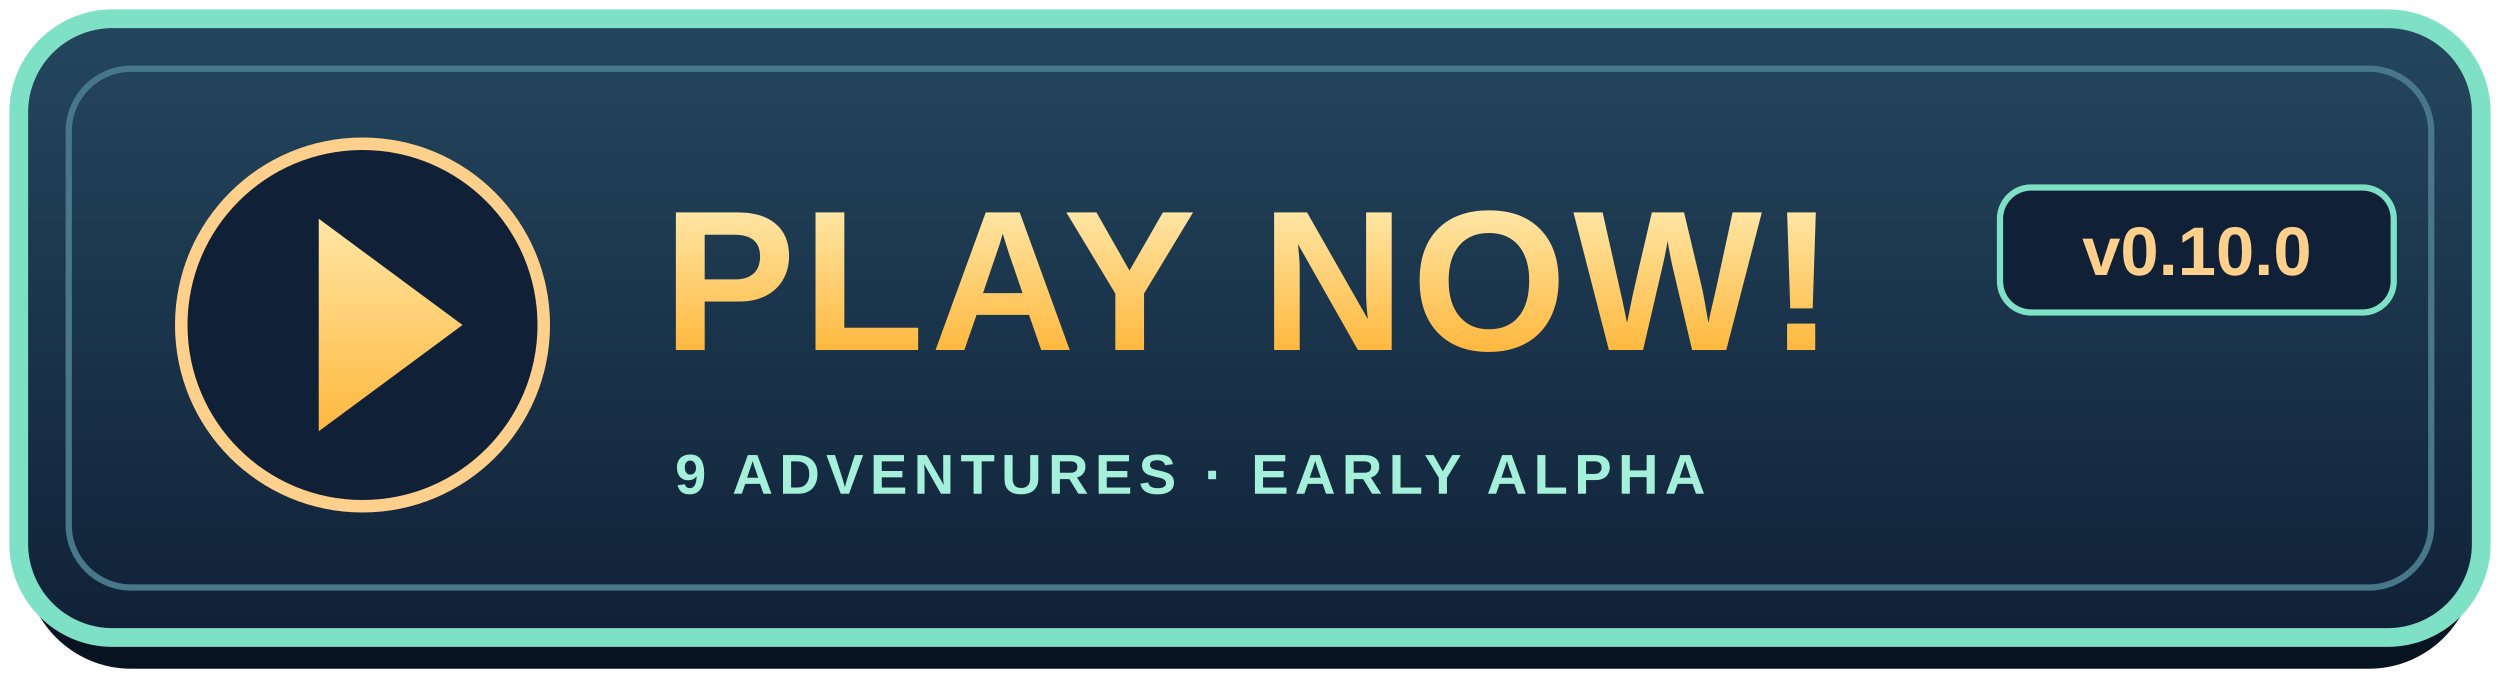
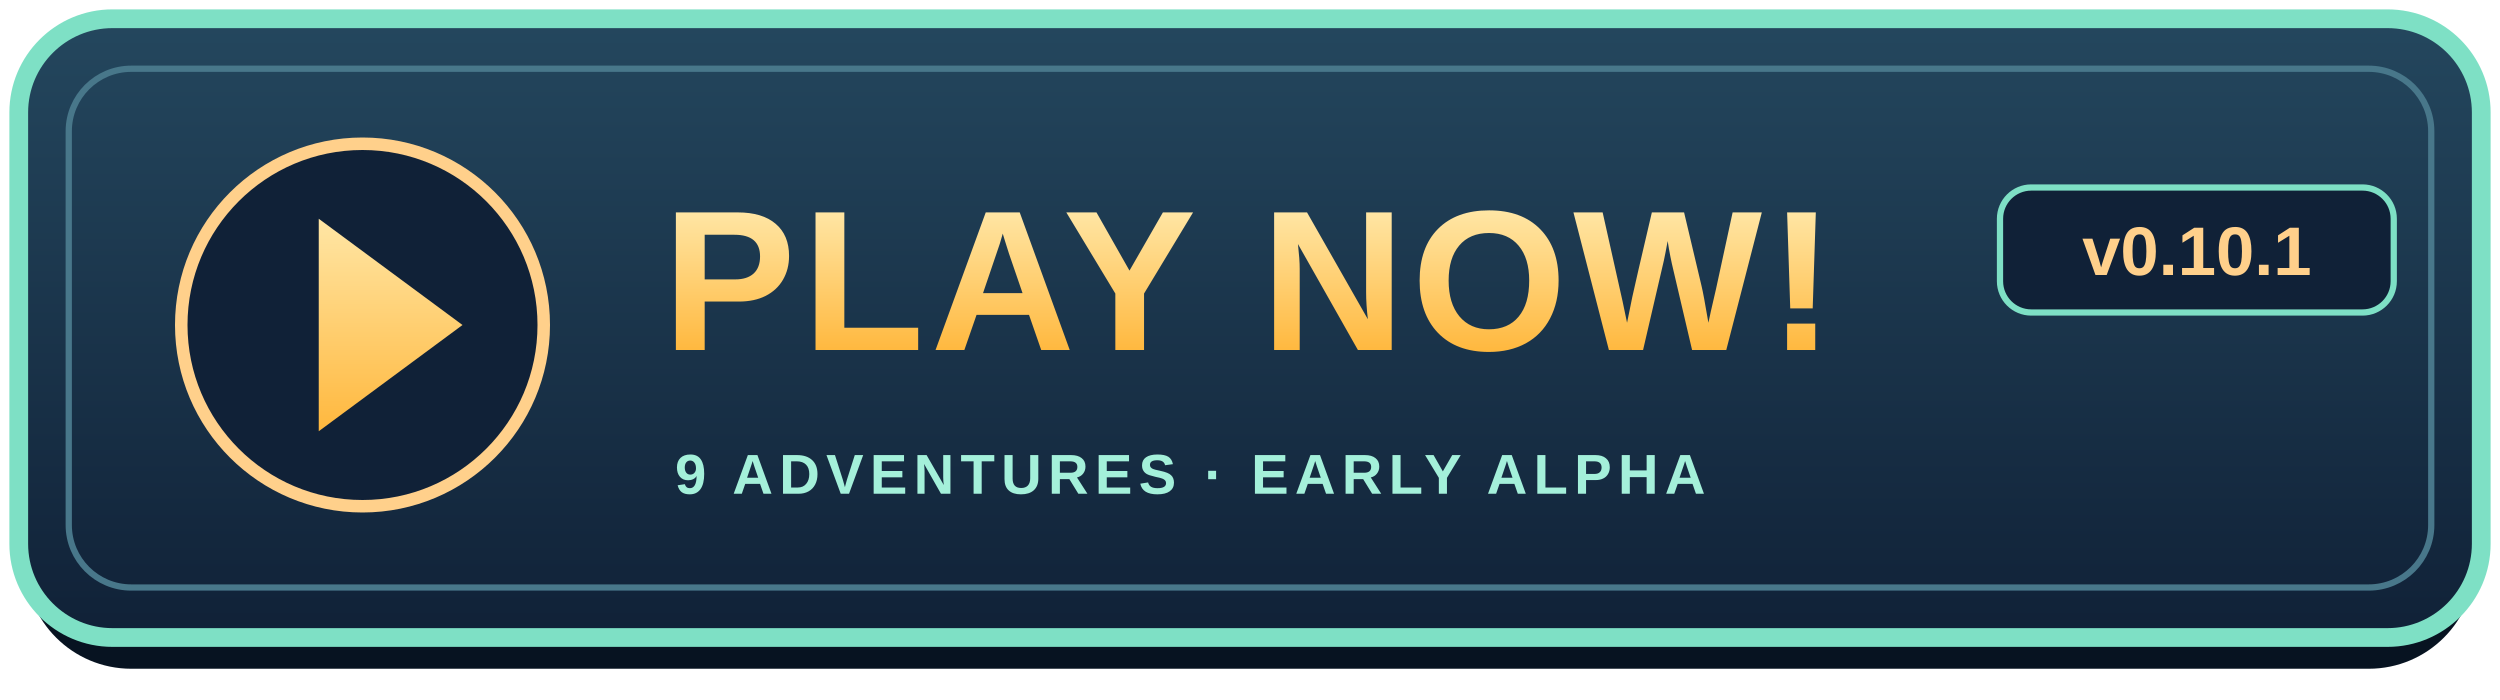
- <svg xmlns="http://www.w3.org/2000/svg" width="400" height="112" viewBox="0 0 400 112" role="img" aria-label="Play Now! Seth Happens - A New Adventure version 0.10.0 Early alpha">
+ <svg xmlns="http://www.w3.org/2000/svg" width="400" height="112" viewBox="0 0 400 112" role="img" aria-label="Play Now! Seth Happens - A New Adventure version 0.10.1 Early alpha">
  <defs>
    <linearGradient id="bg" x2="0" y2="1">
      <stop stop-color="#24475e" />
      <stop offset="1" stop-color="#102137" />
    </linearGradient>
    <linearGradient id="gold" x2="0" y2="1">
      <stop stop-color="#ffe6a5" />
      <stop offset="1" stop-color="#ffb83e" />
    </linearGradient>
  </defs>
  <rect x="4" y="9" width="392" height="98" rx="17" fill="#071321" />
  <rect x="3" y="3" width="394" height="99" rx="15" fill="url(#bg)" stroke="#7ee0c5" stroke-width="3" />
  <rect x="11" y="11" width="378" height="83" rx="10" fill="none" stroke="#48778a" />
  <circle cx="58" cy="52" r="29" fill="#102137" stroke="#ffd08b" stroke-width="2" />
  <path d="M51 35L74 52L51 69Z" fill="url(#gold)" />
  <text x="106" y="56" fill="url(#gold)" font-family="Arial,Helvetica,sans-serif" font-size="32" font-weight="900" letter-spacing="1">PLAY NOW!</text>
  <rect x="320" y="30" width="63" height="20" rx="5" fill="#102137" stroke="#7ee0c5" />
-   <text x="351.5" y="44" text-anchor="middle" fill="#ffd08b" font-family="Arial,Helvetica,sans-serif" font-size="11" font-weight="700">v0.10.0</text>
+   <text x="351.5" y="44" text-anchor="middle" fill="#ffd08b" font-family="Arial,Helvetica,sans-serif" font-size="11" font-weight="700">v0.10.1</text>
  <text x="108" y="79" fill="#a4f0da" font-family="Arial,Helvetica,sans-serif" font-size="9" font-weight="700" letter-spacing="1">9 ADVENTURES · EARLY ALPHA</text>
</svg>
